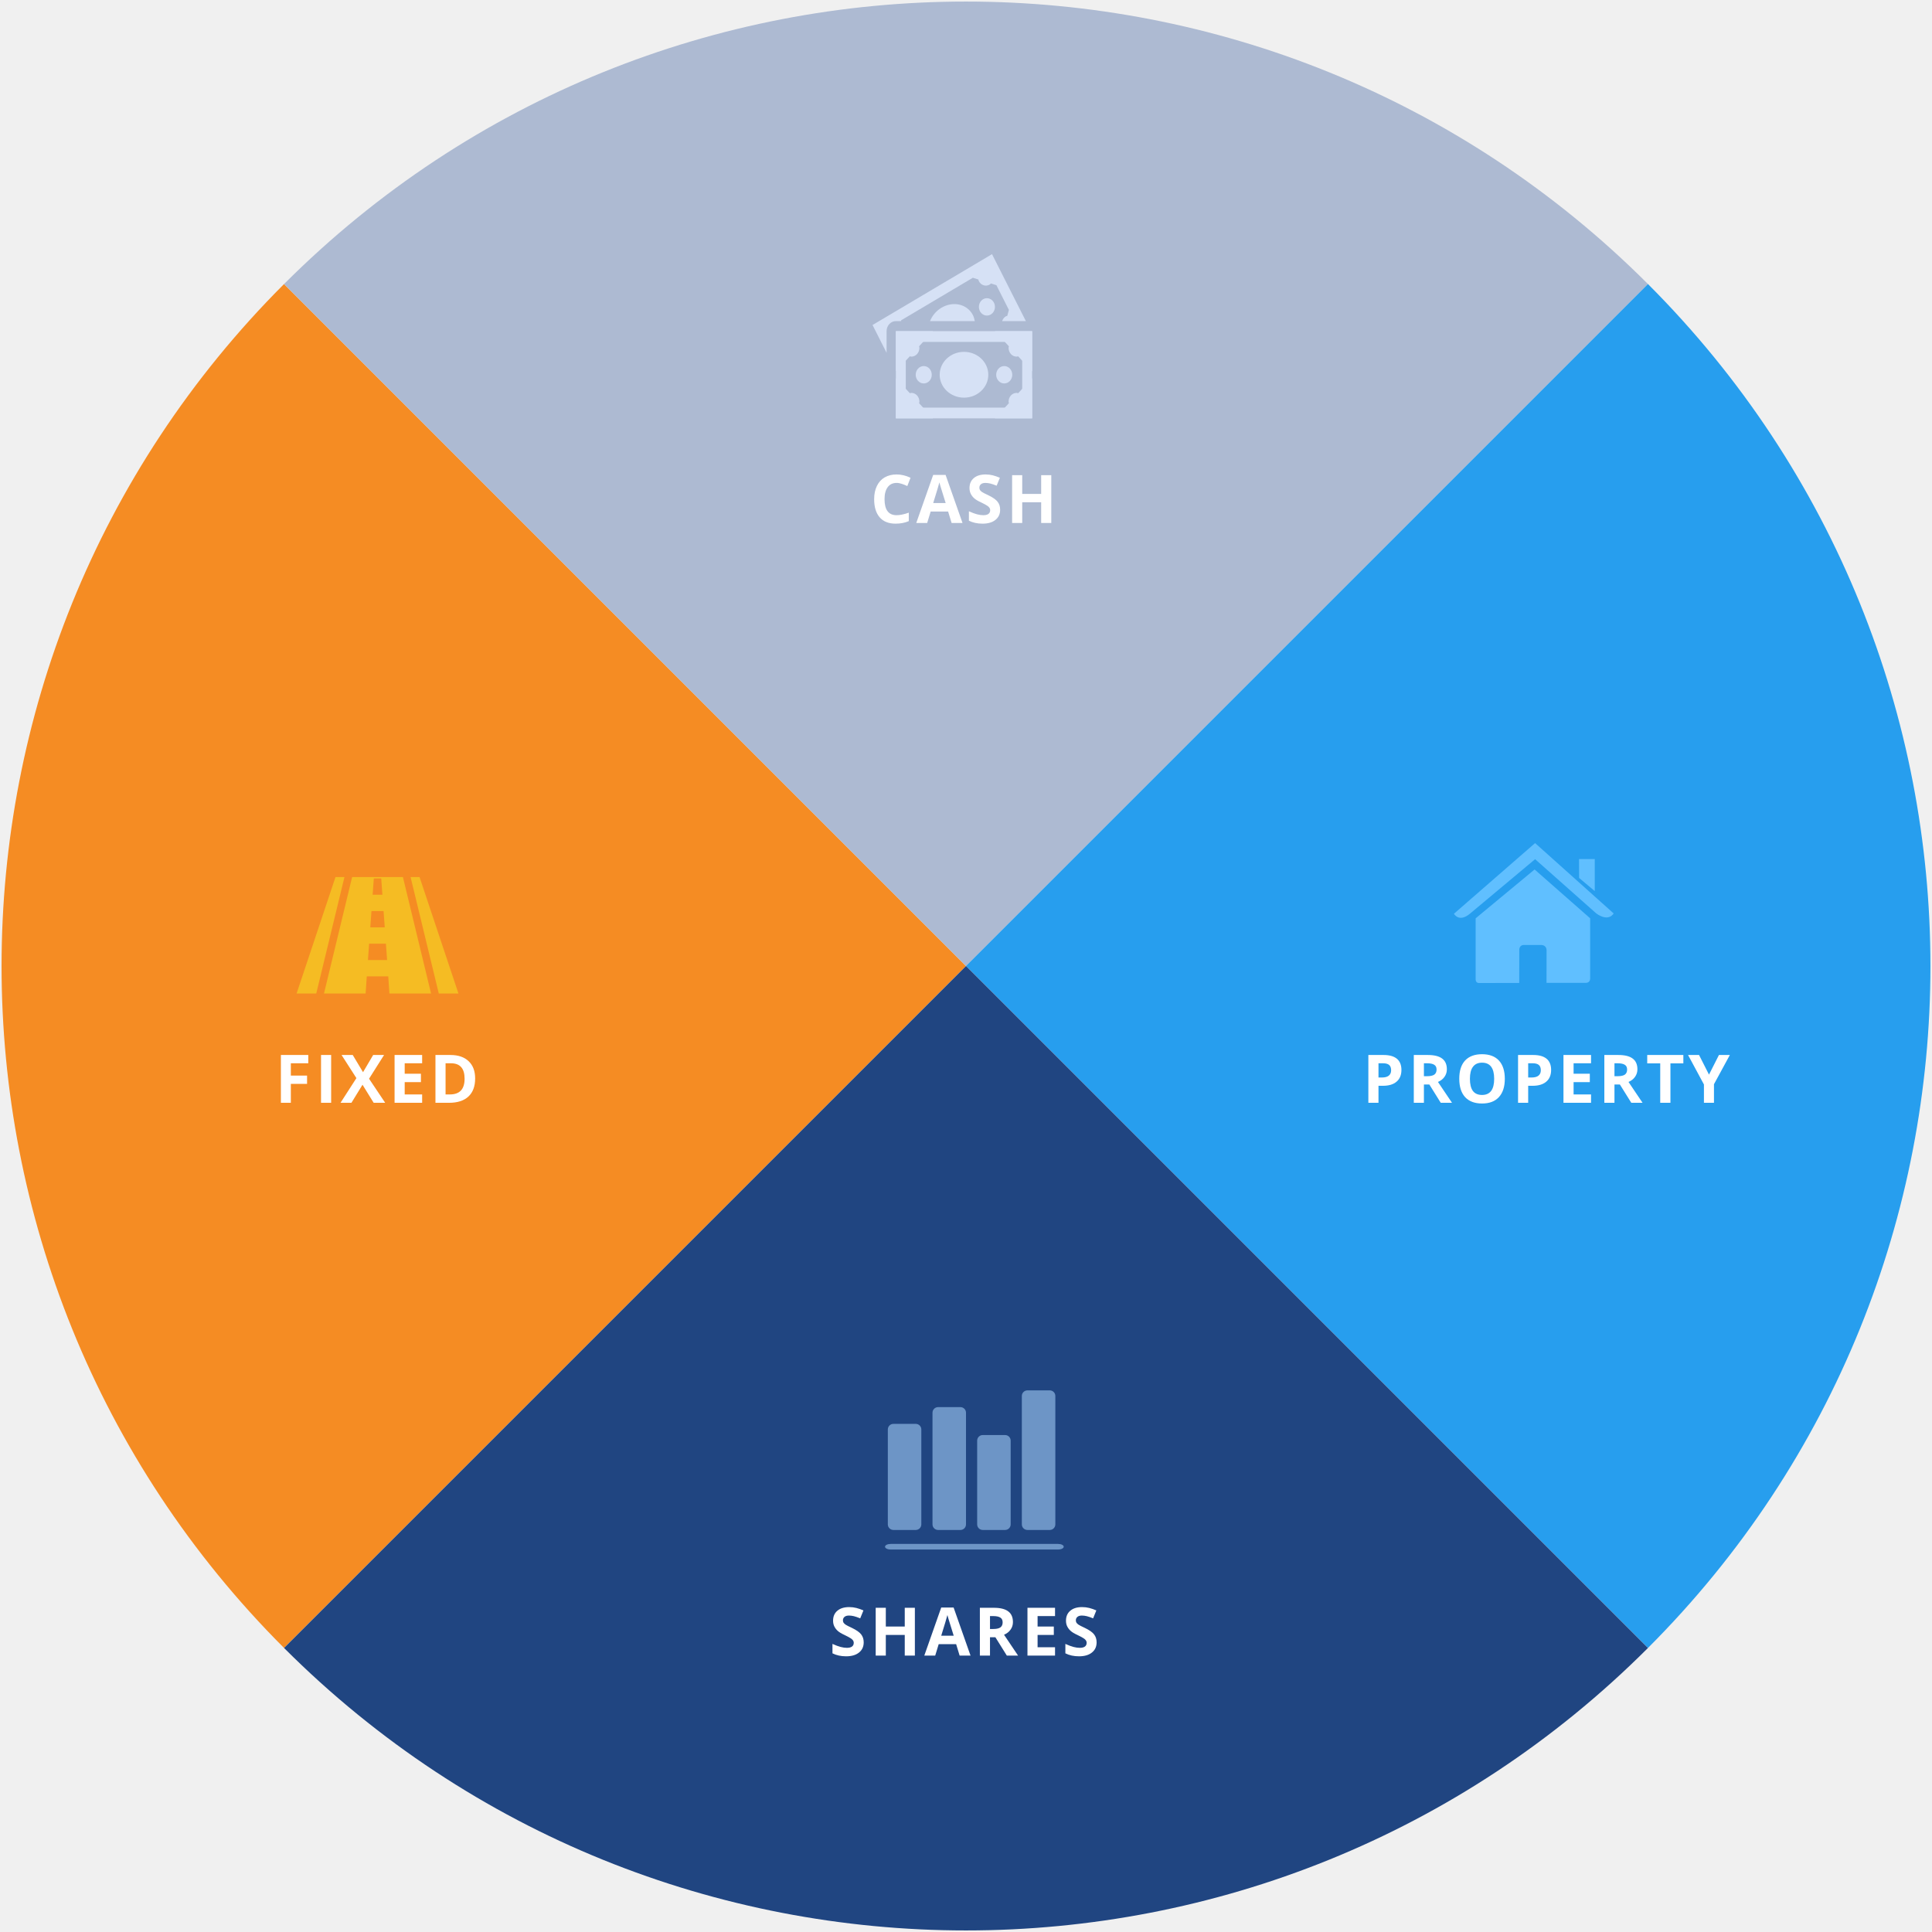
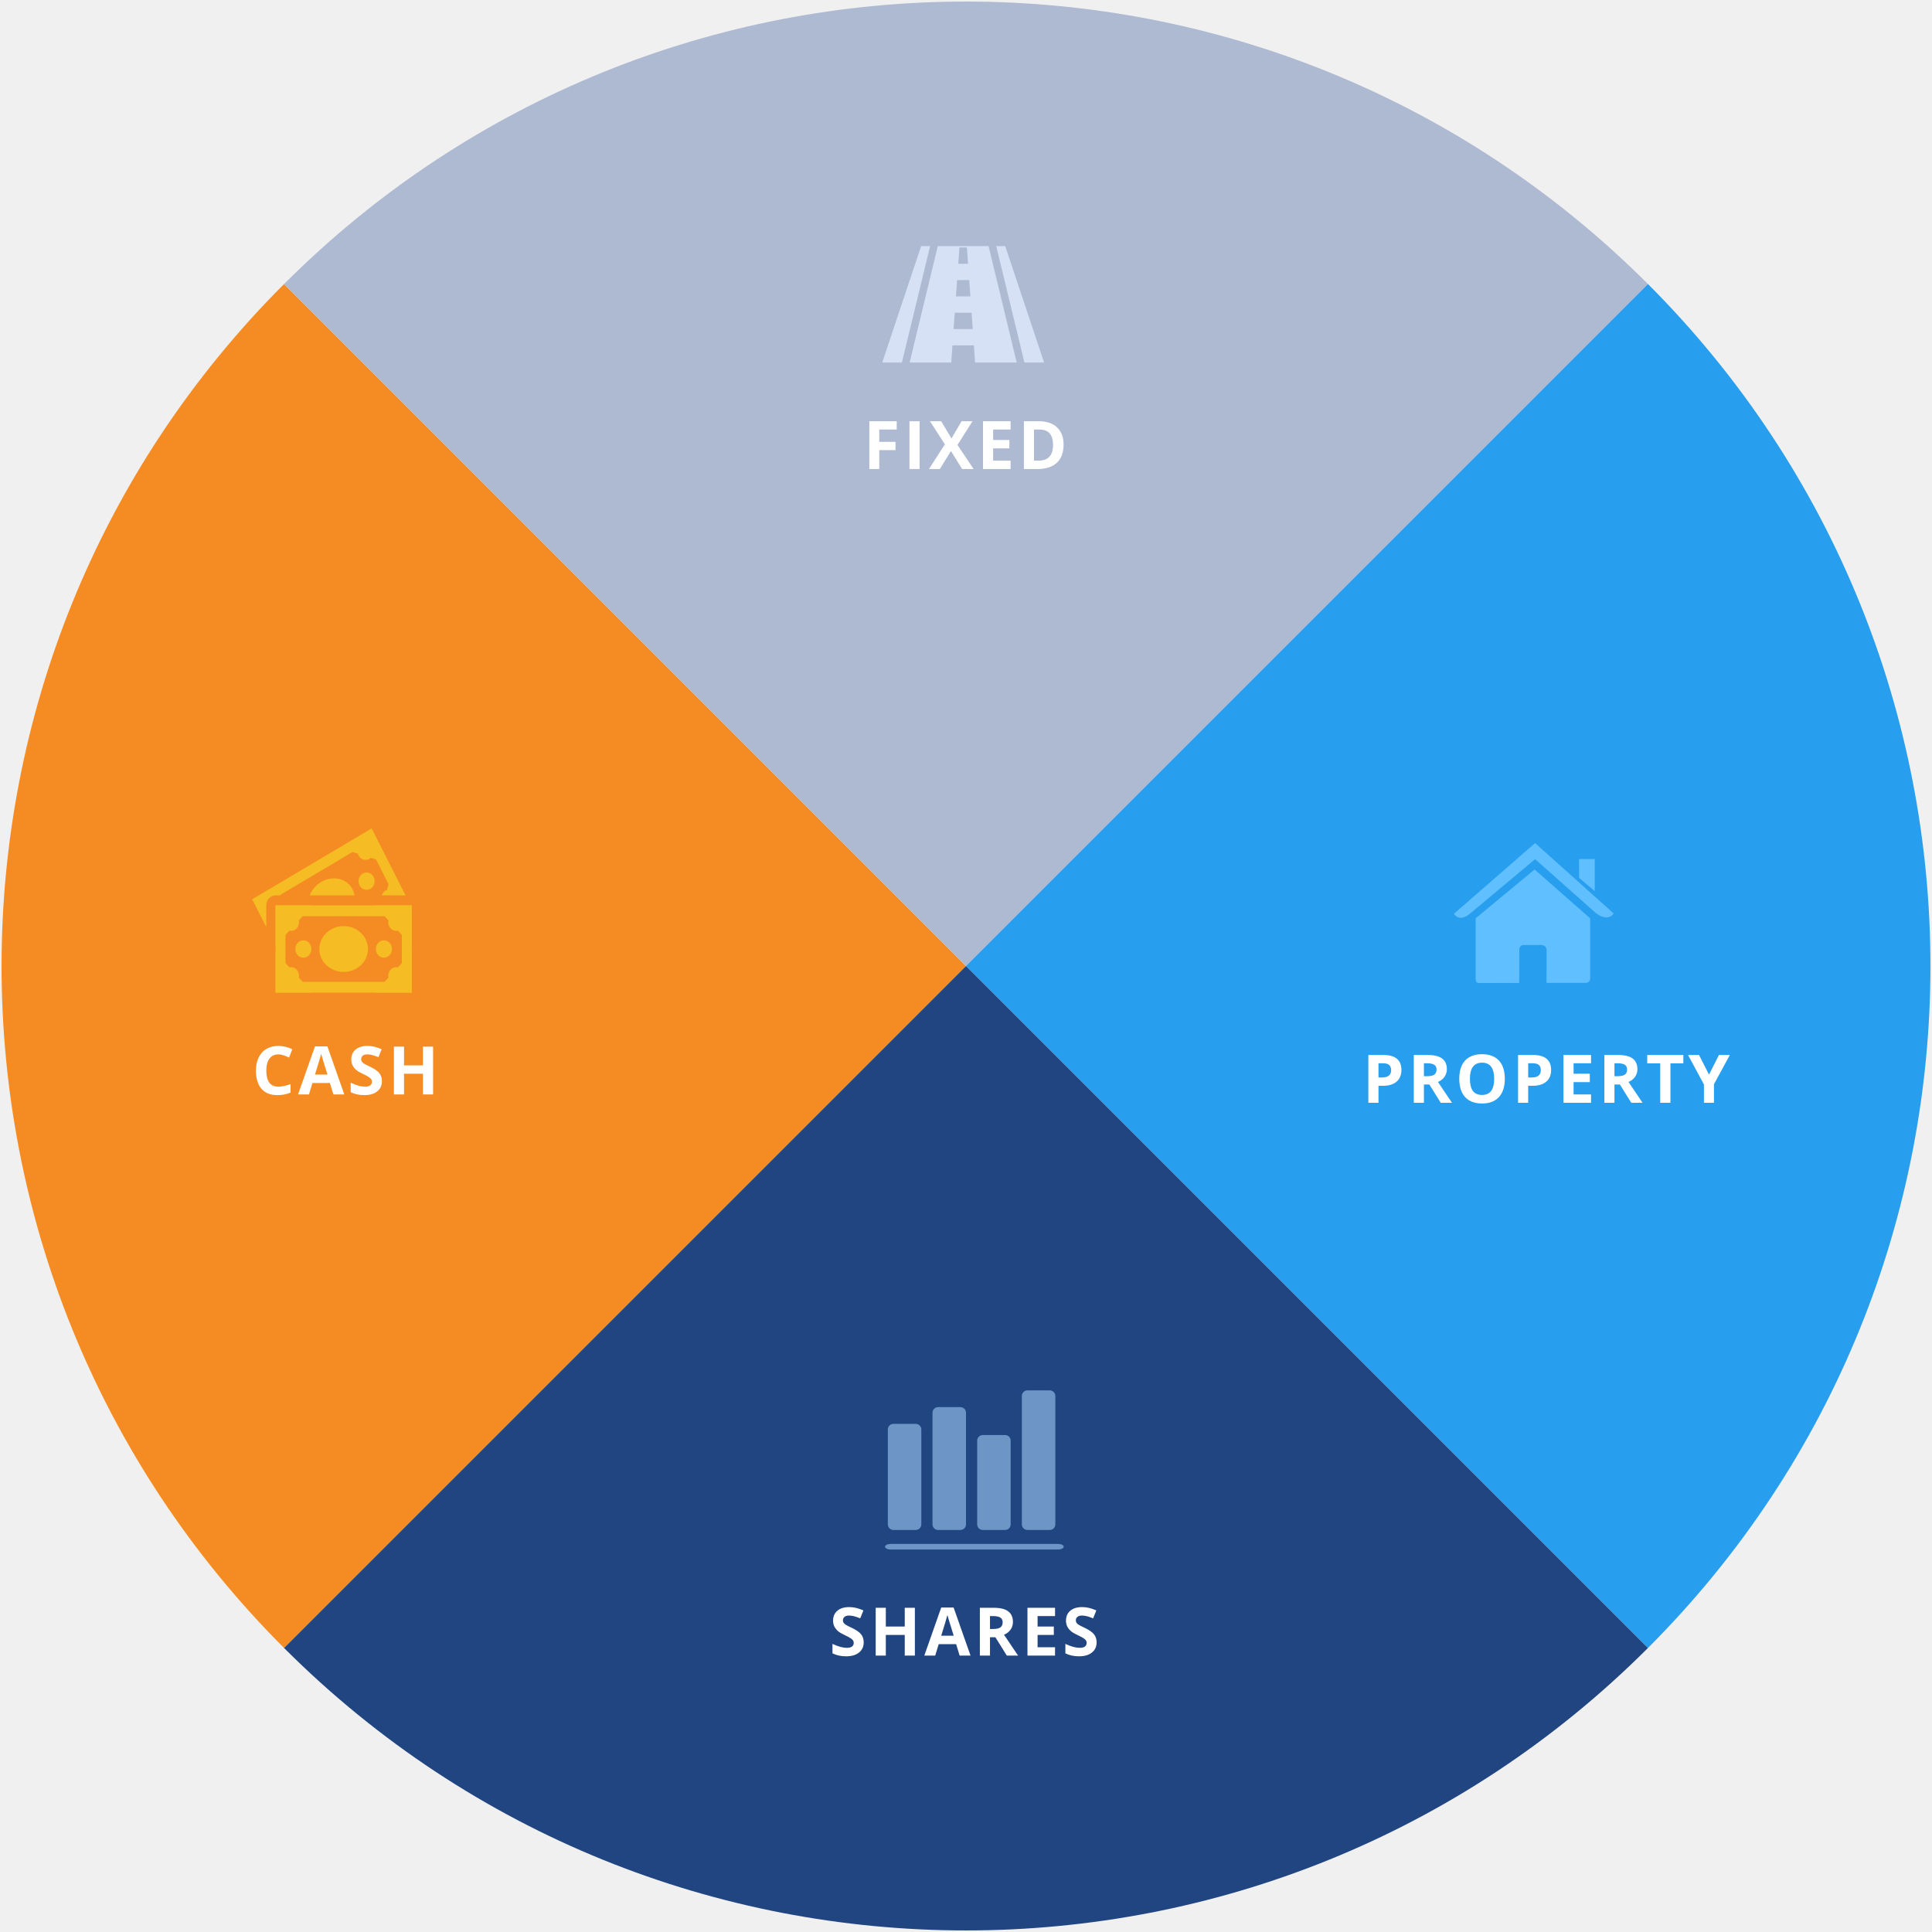
<svg xmlns="http://www.w3.org/2000/svg" width="346px" height="346px" viewBox="0 0 346 346" version="1.1">
  <defs />
  <g id="Page-1" stroke="none" stroke-width="1" fill="none" fill-rule="evenodd">
    <g id="8-Managed-Funds_All-Assets" transform="translate(-404, -261)">
      <g id="Group" transform="translate(332, 189)">
        <g id="Oval-3-+-arrow395" transform="translate(307, 208.0007)">
          <path d="M21,42.5 C32.598,42.5 42,33.098 42,21.5 C42,9.902 32.598,0.5 21,0.5 C9.402,0.5 0,9.902 0,21.5 C0,33.098 9.402,42.5 21,42.5 Z" id="Oval-3" fill="#EEF0F4" transform="translate(21, 21.5) scale(-1, 1) translate(-21, -21.5) " />
          <path d="M26.967,31.774 L16.406,21.387 L26.967,11 L27.514,11.57 L17.534,21.387 L27.514,31.203 L26.967,31.774 Z" id="arrow395" fill="#313131" transform="translate(21.98438, 21.82812) scale(-1, 1) translate(-21.98438, -21.82812) " />
        </g>
        <g transform="translate(245, 245) rotate(-315) translate(-245, -245) translate(72, 72)">
          <path d="M0.279,173.001 C0.279,268.391 77.609,345.721 173,345.721 L173,173.001 L0.279,173.001" id="Fill-2-Copy-2" fill="#F58C23" />
          <path d="M0.28,0.279 C0.28,95.67 77.61,172.999 173.001,172.999 L173.001,0.279 L0.28,0.279" id="Fill-2-Copy-4" fill="#ADBAD2" transform="translate(86.64066, 86.63934) rotate(-270) translate(-86.64066, -86.63934) " />
          <path d="M172.999,0.279 C172.999,95.67 250.329,172.999 345.721,172.999 L345.721,0.279 L172.999,0.279" id="Fill-2-Copy-5" fill="#279EEE" transform="translate(259.36, 86.63934) rotate(-180) translate(-259.36, -86.63934) " />
          <path d="M173,173.001 C173,268.391 250.33,345.721 345.721,345.721 L345.721,173.001 L173,173.001" id="Fill-2-Copy-3" fill="#204581" transform="translate(259.3607, 259.3607) rotate(-90) translate(-259.3607, -259.3607) " />
        </g>
        <text id="PROPERTY" font-family="Open Sans" font-size="12" font-weight="bold" letter-spacing="0.6" fill="#FFFFFF">
          <tspan x="315.98" y="269.5">PROPERTY</tspan>
        </text>
        <text id="FIXED" font-family="Open Sans" font-size="12" font-weight="bold" letter-spacing="0.6" fill="#FFFFFF">
-           <tspan x="121.226" y="269.5">FIXED</tspan>
+           <tspan x="226.608" y="156">FIXED</tspan>
        </text>
        <text id="CASH" font-family="Open Sans" font-size="12" font-weight="bold" letter-spacing="0.6" fill="#FFFFFF">
-           <tspan x="227.846" y="165.656">CASH</tspan>
+           <tspan x="117.133" y="268">CASH</tspan>
        </text>
        <text id="SHARES" font-family="Open Sans" font-size="12" font-weight="bold" letter-spacing="0.6" fill="#FFFFFF">
          <tspan x="220.539" y="368.5">SHARES</tspan>
        </text>
-         <g id="money146-(1)" transform="translate(228.0957, 117.1562)" fill="#D6E1F5">
+         <g transform="translate(117, 220)" fill="#F5BC23">
          <path d="M6.121,16.074 L26.968,16.074 L26.968,27.842 L6.121,27.842 L6.121,16.074 Z M4.345,29.765 L28.744,29.765 L28.744,14.149 L4.345,14.149 L4.345,29.765 Z" id="Fill-1" />
          <path d="M22.089,14.149 L24.585,16.859 C24.569,16.959 24.531,17.046 24.531,17.152 C24.531,18.015 25.176,18.713 25.972,18.713 C26.069,18.713 26.15,18.671 26.242,18.653 L28.744,21.356 L28.744,14.149 L22.089,14.149 Z" id="Fill-2" />
          <path d="M25.191,21.961 C25.191,22.817 24.547,23.515 23.751,23.515 C22.955,23.515 22.311,22.817 22.311,21.961 C22.311,21.098 22.955,20.401 23.751,20.401 C24.547,20.401 25.191,21.098 25.191,21.961 L25.191,21.961 Z" id="Fill-3" />
          <path d="M20.898,21.961 C20.898,24.223 18.948,26.059 16.544,26.059 C14.141,26.059 12.191,24.223 12.191,21.961 C12.191,19.691 14.141,17.856 16.544,17.856 C18.948,17.856 20.898,19.691 20.898,21.961 L20.898,21.961 Z" id="Fill-4" />
          <path d="M10.773,21.961 C10.773,22.817 10.134,23.515 9.338,23.515 C8.542,23.515 7.898,22.817 7.898,21.961 C7.898,21.098 8.542,20.401 9.338,20.401 C10.134,20.401 10.773,21.098 10.773,21.961 L10.773,21.961 Z" id="Fill-5" />
          <path d="M4.345,21.356 L6.842,18.653 C6.933,18.671 7.02,18.713 7.117,18.713 C7.913,18.713 8.558,18.015 8.558,17.152 C8.558,17.046 8.52,16.959 8.504,16.859 L11,14.149 L4.345,14.149 L4.345,21.356 Z" id="Fill-6" />
          <path d="M8.558,26.763 C8.558,25.901 7.913,25.203 7.117,25.203 C7.02,25.203 6.939,25.244 6.847,25.262 L4.345,22.558 L4.345,29.765 L11,29.765 L8.504,27.062 C8.52,26.962 8.558,26.868 8.558,26.763 L8.558,26.763 Z" id="Fill-7" />
          <path d="M25.972,25.203 C25.176,25.203 24.531,25.901 24.531,26.763 C24.531,26.868 24.569,26.956 24.585,27.056 L22.089,29.765 L28.744,29.765 L28.744,22.558 L26.247,25.262 C26.156,25.244 26.069,25.203 25.972,25.203 L25.972,25.203 Z" id="Fill-8" />
          <path d="M22.089,9.805 C22.089,10.661 21.444,11.359 20.649,11.359 C19.853,11.359 19.214,10.661 19.214,9.805 C19.214,8.944 19.853,8.246 20.649,8.246 C21.444,8.246 22.089,8.944 22.089,9.805 L22.089,9.805 Z" id="Fill-9" />
          <path d="M2.683,14.149 C2.683,13.159 3.43,12.35 4.345,12.35 L5.254,12.35 L5.299,12.198 L18.136,4.586 L19.116,4.897 C19.143,4.991 19.155,5.091 19.203,5.185 C19.581,5.942 20.459,6.216 21.158,5.801 C21.239,5.754 21.299,5.677 21.368,5.607 L22.35,5.918 L24.585,10.344 L24.299,11.405 C24.211,11.436 24.12,11.448 24.032,11.494 C23.708,11.688 23.492,12.004 23.378,12.35 L27.628,12.35 L24.759,6.68 L21.564,0.359 L15.727,3.825 L0.166,13.048 L2.683,18.031 L2.683,14.149 Z" id="Fill-10" />
          <path d="M12.511,9.957 C11.542,10.526 10.849,11.395 10.458,12.35 L18.478,12.35 C18.413,11.986 18.315,11.629 18.147,11.288 C17.141,9.301 14.616,8.708 12.511,9.957 L12.511,9.957 Z" id="Fill-11" />
        </g>
        <g id="Fill-1-Copy-+-Fill-3-Copy-+-Fill-5-Copy" transform="translate(332.3828, 222.5947)" fill="#60BFFF">
          <path d="M3.89,24.816 C3.89,24.816 3.864,25.45 4.487,25.45 C5.266,25.45 11.696,25.439 11.696,25.439 L11.707,19.599 C11.707,19.599 11.605,18.638 12.554,18.638 L15.544,18.638 C16.66,18.638 16.591,19.599 16.591,19.599 L16.58,25.423 L23.634,25.423 C24.428,25.423 24.397,24.633 24.397,24.633 L24.397,13.865 L14.448,5.118 L3.89,13.865 L3.89,24.816 Z" id="Fill-1-Copy" />
          <path d="M0,13.05 C0,13.05 0.894,14.682 2.852,13.05 L14.537,3.276 L25.492,12.992 C27.752,14.603 28.604,12.992 28.604,12.992 L14.537,0.394 L0,13.05 Z" id="Fill-3-Copy" />
          <path d="M25.222,3.255 L22.407,3.255 L22.418,6.635 L25.222,8.99 L25.222,3.255 Z" id="Fill-5-Copy" />
        </g>
-         <g id="road24-(1)" transform="translate(125.1172, 229)" fill="#F5BC23">
-           <path d="M6.965,0.073 L0,20.925 L3.52,20.925 L8.571,0.073 L6.965,0.073 Z" id="Fill-1" />
-           <path d="M22.021,0.073 L20.414,0.073 L25.465,20.925 L28.985,20.925 L22.021,0.073 Z" id="Fill-2" />
-           <path d="M9.945,0.073 L4.905,20.925 L12.363,20.925 L12.568,17.857 L16.417,17.857 L16.623,20.925 L24.081,20.925 L19.041,0.073 L9.945,0.073 Z M13.829,0.312 L15.156,0.312 L15.366,3.236 L13.619,3.236 L13.829,0.312 Z M13.409,6.16 L15.576,6.16 L15.787,9.084 L13.199,9.084 L13.409,6.16 Z M12.779,14.933 L12.989,12.008 L15.997,12.008 L16.207,14.933 L12.779,14.933 Z" id="Fill-3" />
-         </g>
-         <g id="Rectangle-266-Copy-4-+-Group" transform="translate(230, 321)" fill="#6D95C6">
-           <rect id="Rectangle-266-Copy-4" transform="translate(16.5, 28) rotate(-270) translate(-16.5, -28) " x="16" y="12" width="1" height="32" rx="1" />
-           <g id="Group" transform="translate(1, 0)">
-             <rect id="Rectangle-266" x="24" y="0" width="6" height="25" rx="1" />
-             <rect id="Rectangle-266-Copy" x="16" y="8" width="6" height="17" rx="1" />
-             <rect id="Rectangle-266-Copy-2" x="8" y="3" width="6" height="22" rx="1" />
-             <rect id="Rectangle-266-Copy-3" x="0" y="6" width="6" height="19" rx="1" />
-           </g>
+         <path d="M236.965,116.073 L230,136.925 L233.52,136.925 L238.571,116.073 L236.965,116.073 Z" id="Fill-1" fill="#D6E1F5" />
+         <path d="M252.021,116.073 L250.414,116.073 L255.465,136.925 L258.985,136.925 L252.021,116.073 Z" id="Fill-2" fill="#D6E1F5" />
+         <path d="M239.945,116.073 L234.905,136.925 L242.363,136.925 L242.568,133.857 L246.417,133.857 L246.623,136.925 L254.081,136.925 L249.041,116.073 L239.945,116.073 Z M243.829,116.312 L245.156,116.312 L245.366,119.236 L243.619,119.236 L243.829,116.312 Z M243.409,122.16 L245.576,122.16 L245.787,125.084 L243.199,125.084 L243.409,122.16 Z M242.779,130.933 L242.989,128.008 L245.997,128.008 L246.207,130.933 L242.779,130.933 Z" id="Fill-3" fill="#D6E1F5" />
+         <rect id="Rectangle-266-Copy-4" fill="#6D95C6" transform="translate(246.5, 349) rotate(-270) translate(-246.5, -349) " x="246" y="333" width="1" height="32" rx="1" />
+         <g transform="translate(231, 321)" fill="#6D95C6">
+           <rect id="Rectangle-266" x="24" y="0" width="6" height="25" rx="1" />
+           <rect id="Rectangle-266-Copy" x="16" y="8" width="6" height="17" rx="1" />
+           <rect id="Rectangle-266-Copy-2" x="8" y="3" width="6" height="22" rx="1" />
+           <rect id="Rectangle-266-Copy-3" x="0" y="6" width="6" height="19" rx="1" />
        </g>
      </g>
    </g>
  </g>
</svg>
